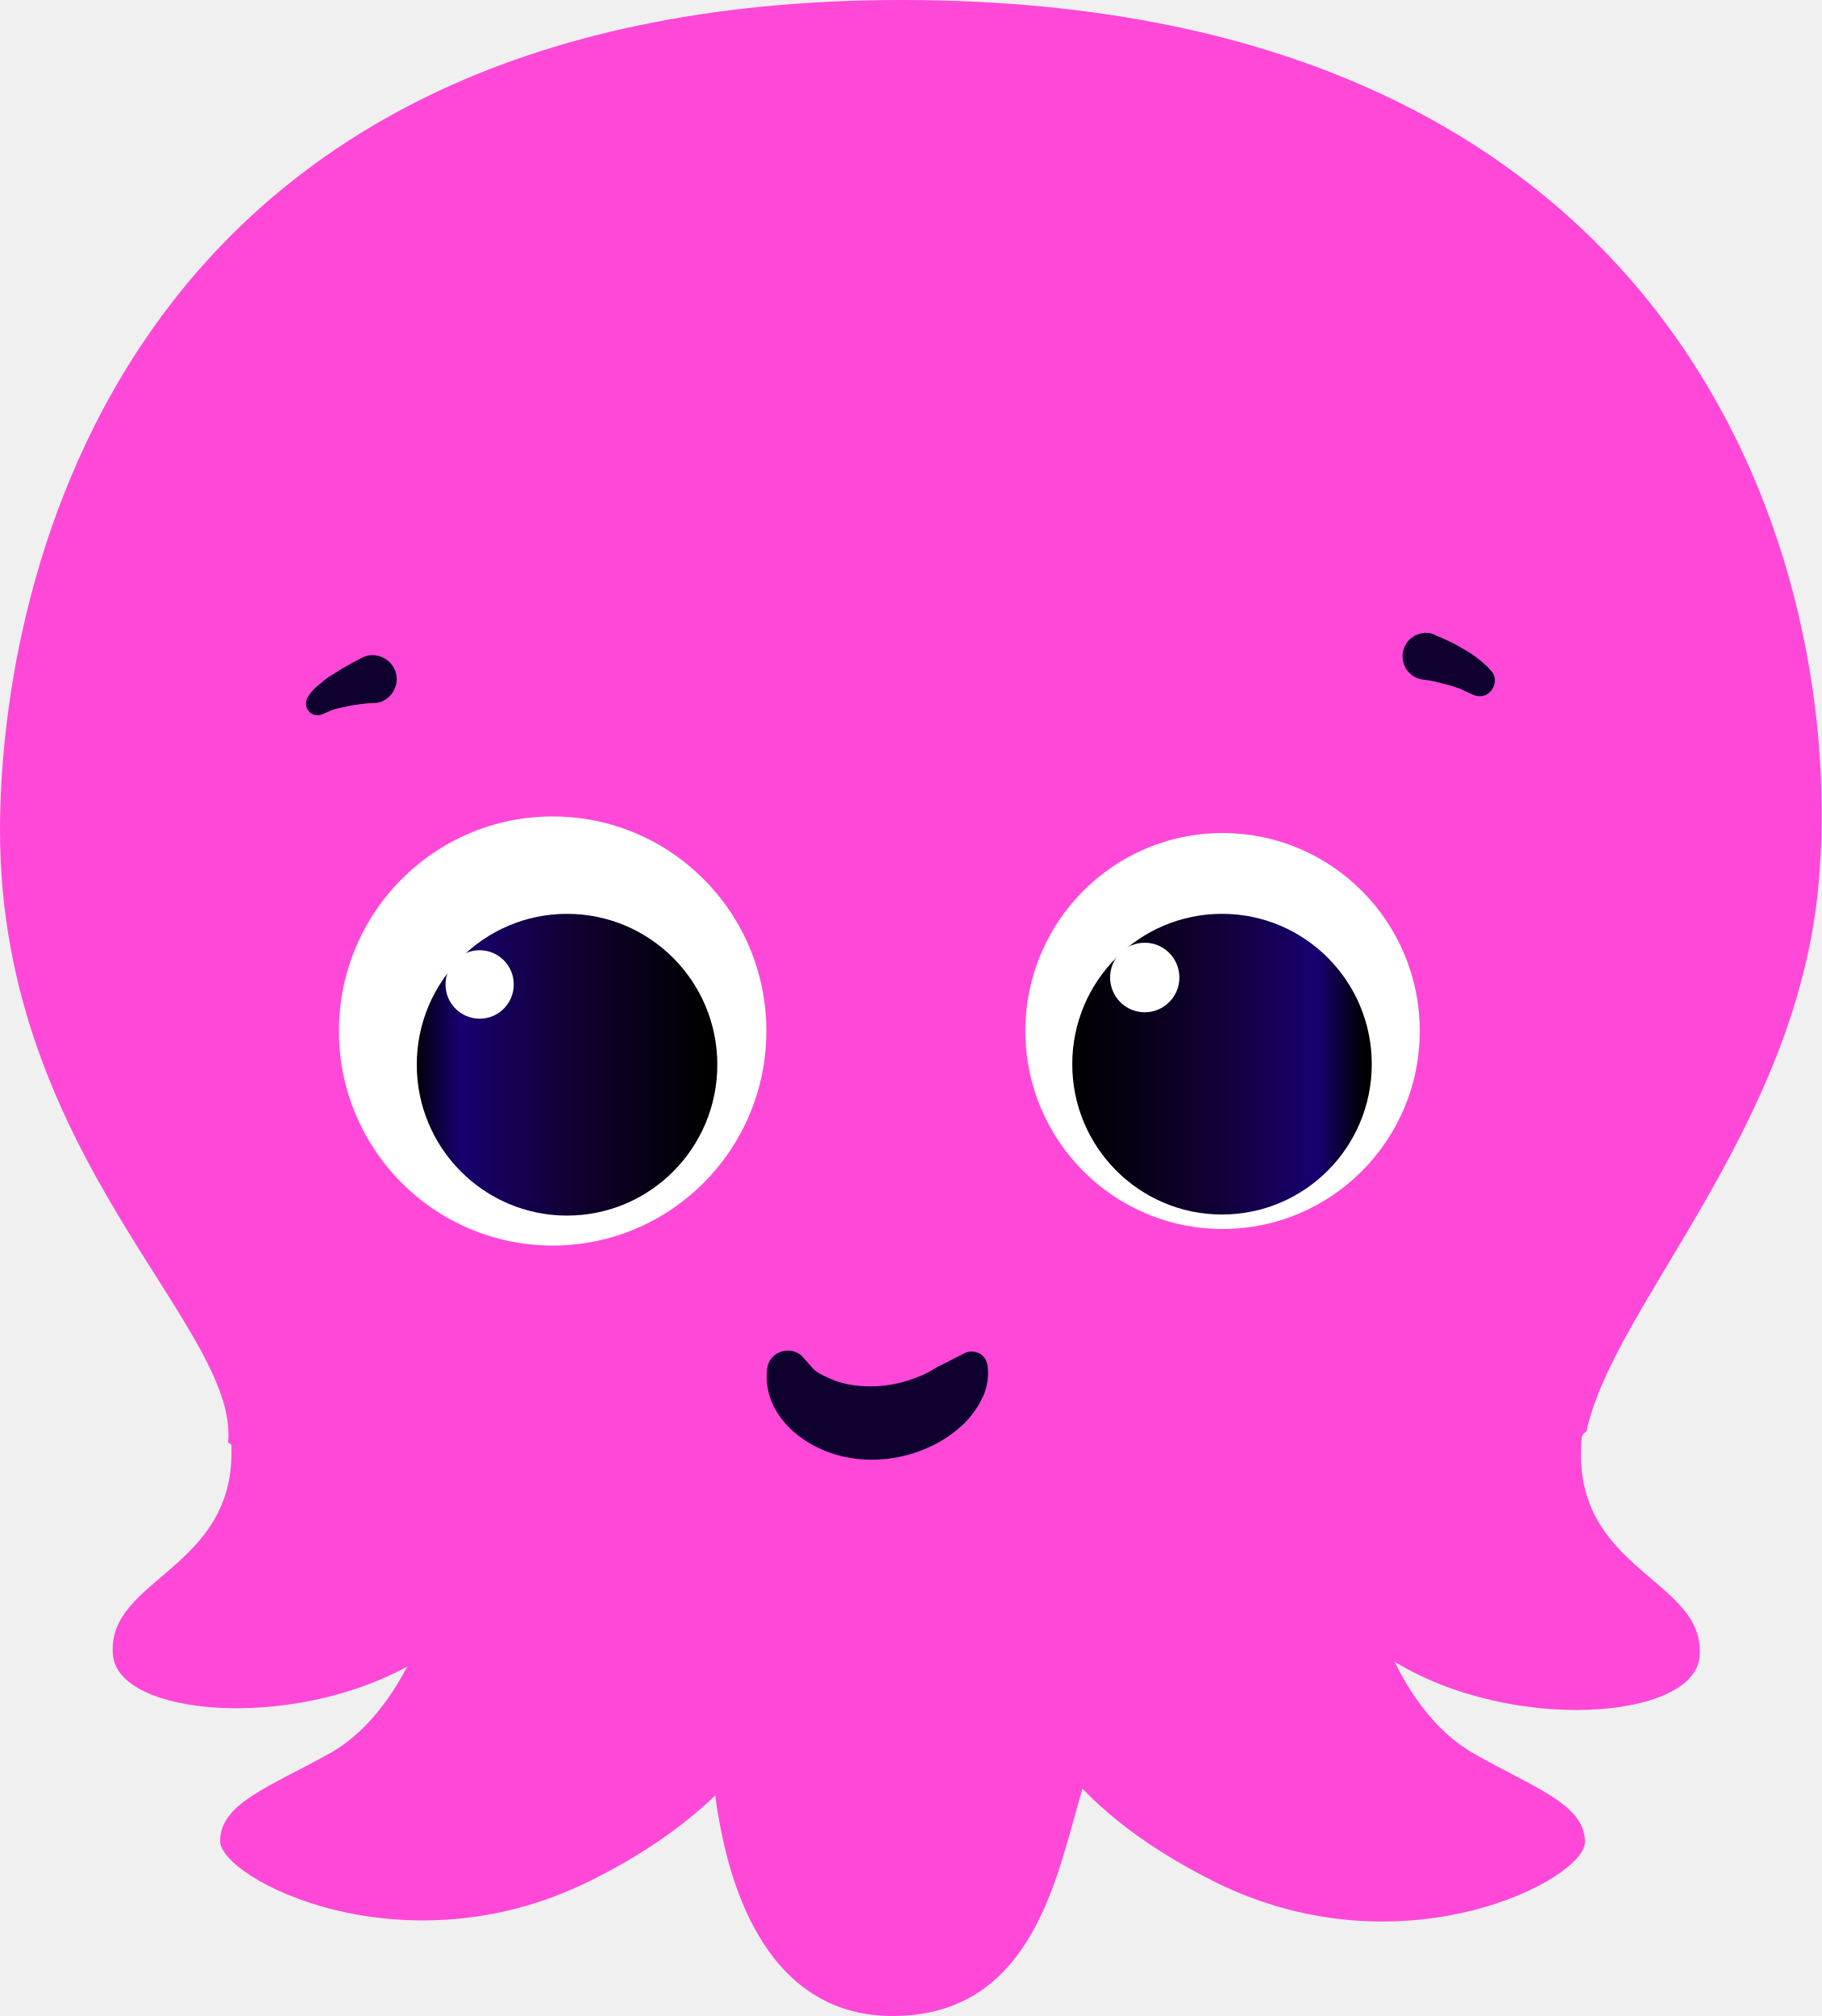
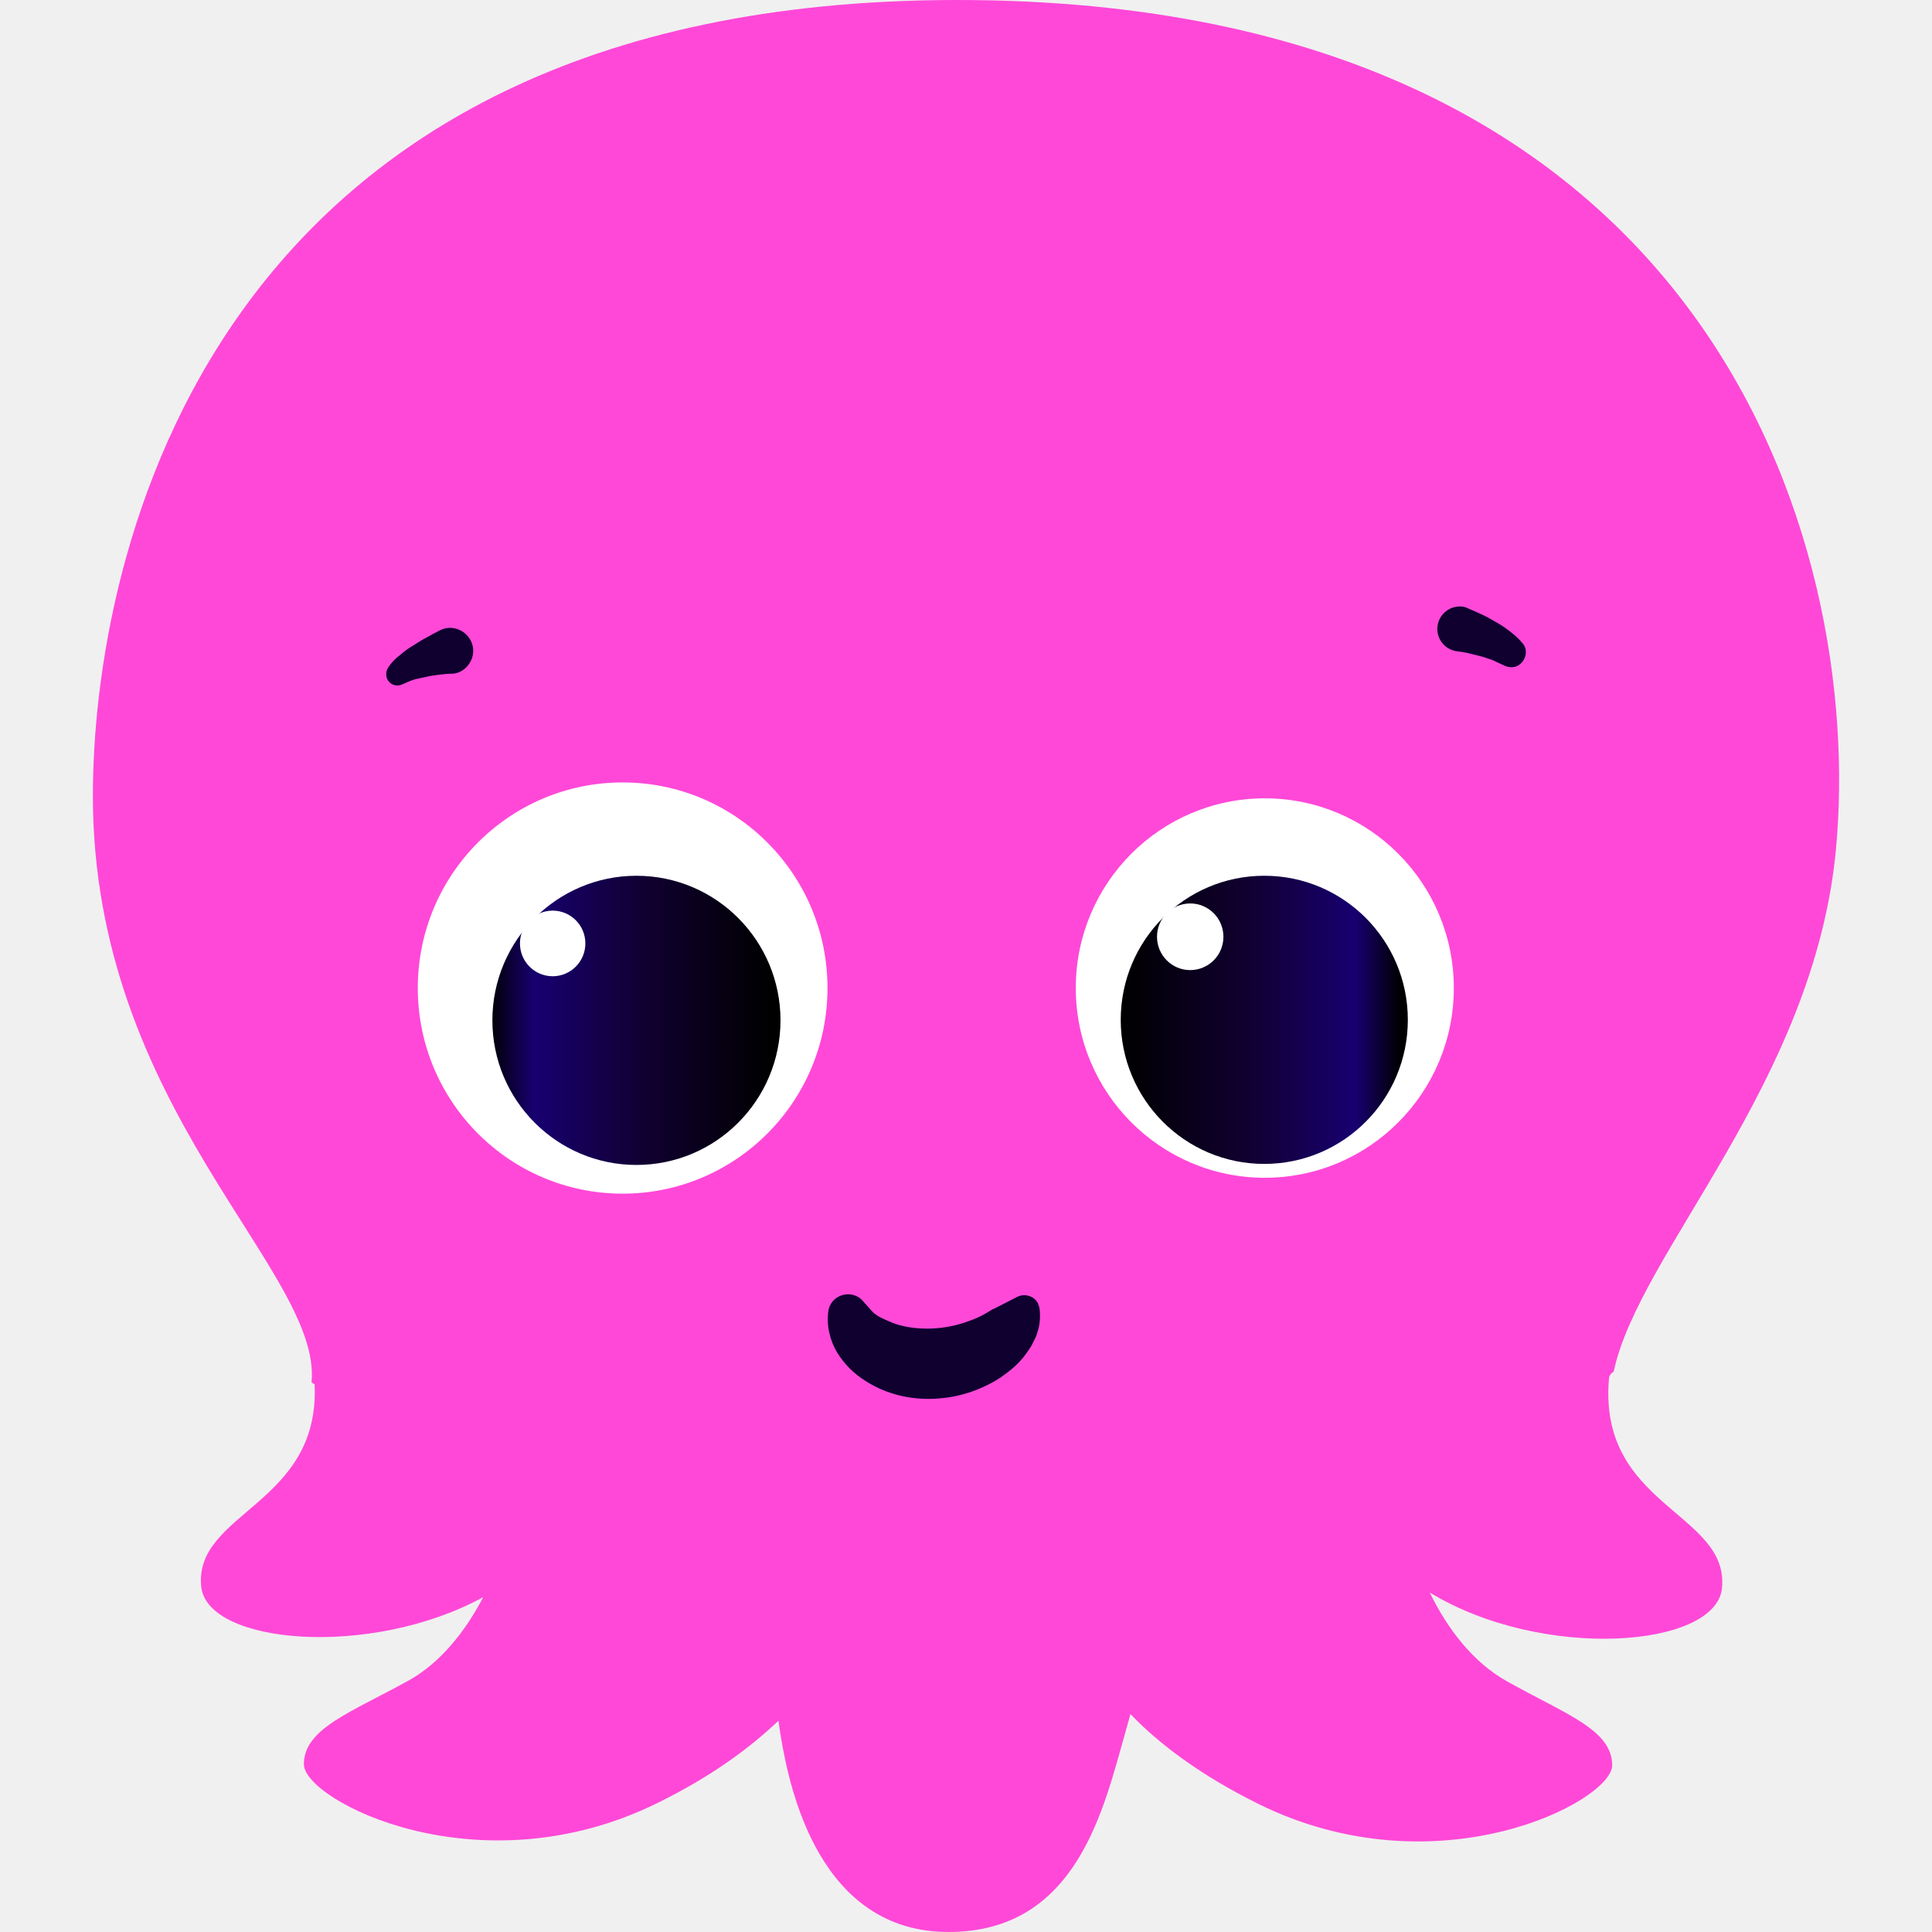
- <svg xmlns="http://www.w3.org/2000/svg" fill="none" aria-labelledby="title-constantine" viewBox="0 0 141 156" role="img">
+ <svg xmlns="http://www.w3.org/2000/svg" fill="none" aria-labelledby="title-constantine" viewBox="-7.5 0 156 156" role="img">
  <path fill="#FF48D8" d="M122.8 110.748c2.021-9.605 16.17-23.309 17.943-42.146C143.053 43.885 130.596 0 69.794 0S0 45.334 0 64.255c0 25.296 18.521 38.379 17.655 47.363.082.041.165.124.247.165.454 9.73-9.735 10.309-9.157 16.313.454 4.678 13.653 5.837 22.77.869-1.444 2.774-3.465 5.299-5.982 6.707-4.702 2.608-8.497 3.892-8.497 6.79s14.107 10.267 28.586 3.105c4.29-2.112 7.384-4.389 9.735-6.624.082.496.123.952.206 1.366.701 4.14 3.094 15.691 13.53 15.691s12.54-10.102 14.272-16.105c.124-.497.289-.994.413-1.491 2.35 2.443 5.65 4.927 10.312 7.246 14.479 7.162 28.586-.207 28.586-3.105 0-2.899-3.795-4.141-8.497-6.79-2.682-1.491-4.785-4.182-6.229-7.163 9.116 5.548 23.141 4.472 23.595-.372.577-6.128-10.107-6.583-9.117-17.016.083-.249.207-.331.372-.456Z" />
  <path fill="#fff" d="M42.776 96.382c9.135 0 16.54-7.433 16.54-16.602s-7.405-16.602-16.54-16.602c-9.136 0-16.541 7.433-16.541 16.602 0 9.17 7.405 16.602 16.54 16.602Z" />
  <path fill="url(#a)" d="M43.889 94.064c6.424 0 11.632-5.227 11.632-11.675S50.313 70.714 43.89 70.714c-6.424 0-11.632 5.227-11.632 11.675s5.208 11.675 11.632 11.675Z" />
  <path fill="#fff" d="M37.125 78.828a2.645 2.645 0 0 0 2.64-2.65 2.645 2.645 0 0 0-2.64-2.65 2.645 2.645 0 0 0-2.64 2.65 2.645 2.645 0 0 0 2.64 2.65ZM94.627 95.099c8.429 0 15.262-6.859 15.262-15.319s-6.833-15.318-15.262-15.318c-8.43 0-15.263 6.858-15.263 15.318S86.197 95.1 94.627 95.1Z" />
  <path fill="url(#b)" d="M94.585 93.98c6.402 0 11.591-5.208 11.591-11.633 0-6.425-5.189-11.634-11.59-11.634-6.402 0-11.592 5.209-11.592 11.634 0 6.425 5.19 11.634 11.591 11.634Z" />
  <path fill="#fff" d="M88.604 78.331a2.686 2.686 0 0 0 2.681-2.69c0-1.487-1.2-2.692-2.68-2.692a2.686 2.686 0 0 0-2.682 2.691c0 1.486 1.2 2.691 2.681 2.691Z" />
  <path fill="#100030" d="M111.085 49.143c.412.166.742.331 1.114.497.371.166.701.373 1.072.58.371.207.701.414 1.073.704.371.29.701.538 1.113 1.035.413.496.289 1.242-.206 1.656-.33.29-.784.33-1.196.165l-.454-.207c-.082-.041-.371-.165-.619-.29-.288-.082-.577-.207-.907-.29l-.99-.248c-.33-.083-.701-.124-.99-.165a1.816 1.816 0 0 1 .454-3.602c.165 0 .33.082.453.124l.083.041ZM28.916 54.401c-.29 0-.66.042-.99.083-.33.041-.66.083-.99.166-.33.082-.66.124-.95.207a4.662 4.662 0 0 0-.742.29l-.288.124a.905.905 0 0 1-1.197-.456 1.012 1.012 0 0 1 .083-.91c.33-.498.66-.787.99-1.036.33-.29.66-.538 1.031-.745.33-.207.701-.455 1.031-.62.372-.208.66-.373 1.073-.58l.082-.042c.908-.455 2.022-.041 2.475.87.454.91.042 2.028-.866 2.484a1.613 1.613 0 0 1-.742.165ZM62.823 105.78c.247.29.495.456.825.621.33.166.701.331 1.155.497.866.29 1.897.414 2.928.373a9.582 9.582 0 0 0 3.053-.621 7.425 7.425 0 0 0 1.279-.58l.412-.248c.124-.083.207-.125.33-.166l1.856-.952c.62-.29 1.362-.042 1.65.538l.124.373c.083.662.041 1.366-.165 1.945a2.03 2.03 0 0 1-.165.456l-.206.414c-.124.29-.289.497-.454.745-.619.911-1.402 1.532-2.186 2.07a10.642 10.642 0 0 1-5.321 1.698c-1.898.082-3.836-.332-5.569-1.449a7.032 7.032 0 0 1-2.269-2.277c-.577-.953-.907-2.236-.7-3.437.164-.869 1.03-1.407 1.897-1.242.37.083.66.249.866.497l.66.745Z" />
  <defs>
    <linearGradient id="a" x1="54.922" x2="31.93" y1="82.394" y2="82.394" gradientUnits="userSpaceOnUse">
      <stop />
      <stop offset=".448" stop-color="#100030" />
      <stop offset=".84" stop-color="#180070" />
      <stop offset="1" />
    </linearGradient>
    <linearGradient id="b" x1="83.064" x2="105.57" y1="82.329" y2="82.329" gradientUnits="userSpaceOnUse">
      <stop />
      <stop offset=".448" stop-color="#100030" />
      <stop offset=".84" stop-color="#180070" />
      <stop offset="1" />
    </linearGradient>
  </defs>
</svg>
